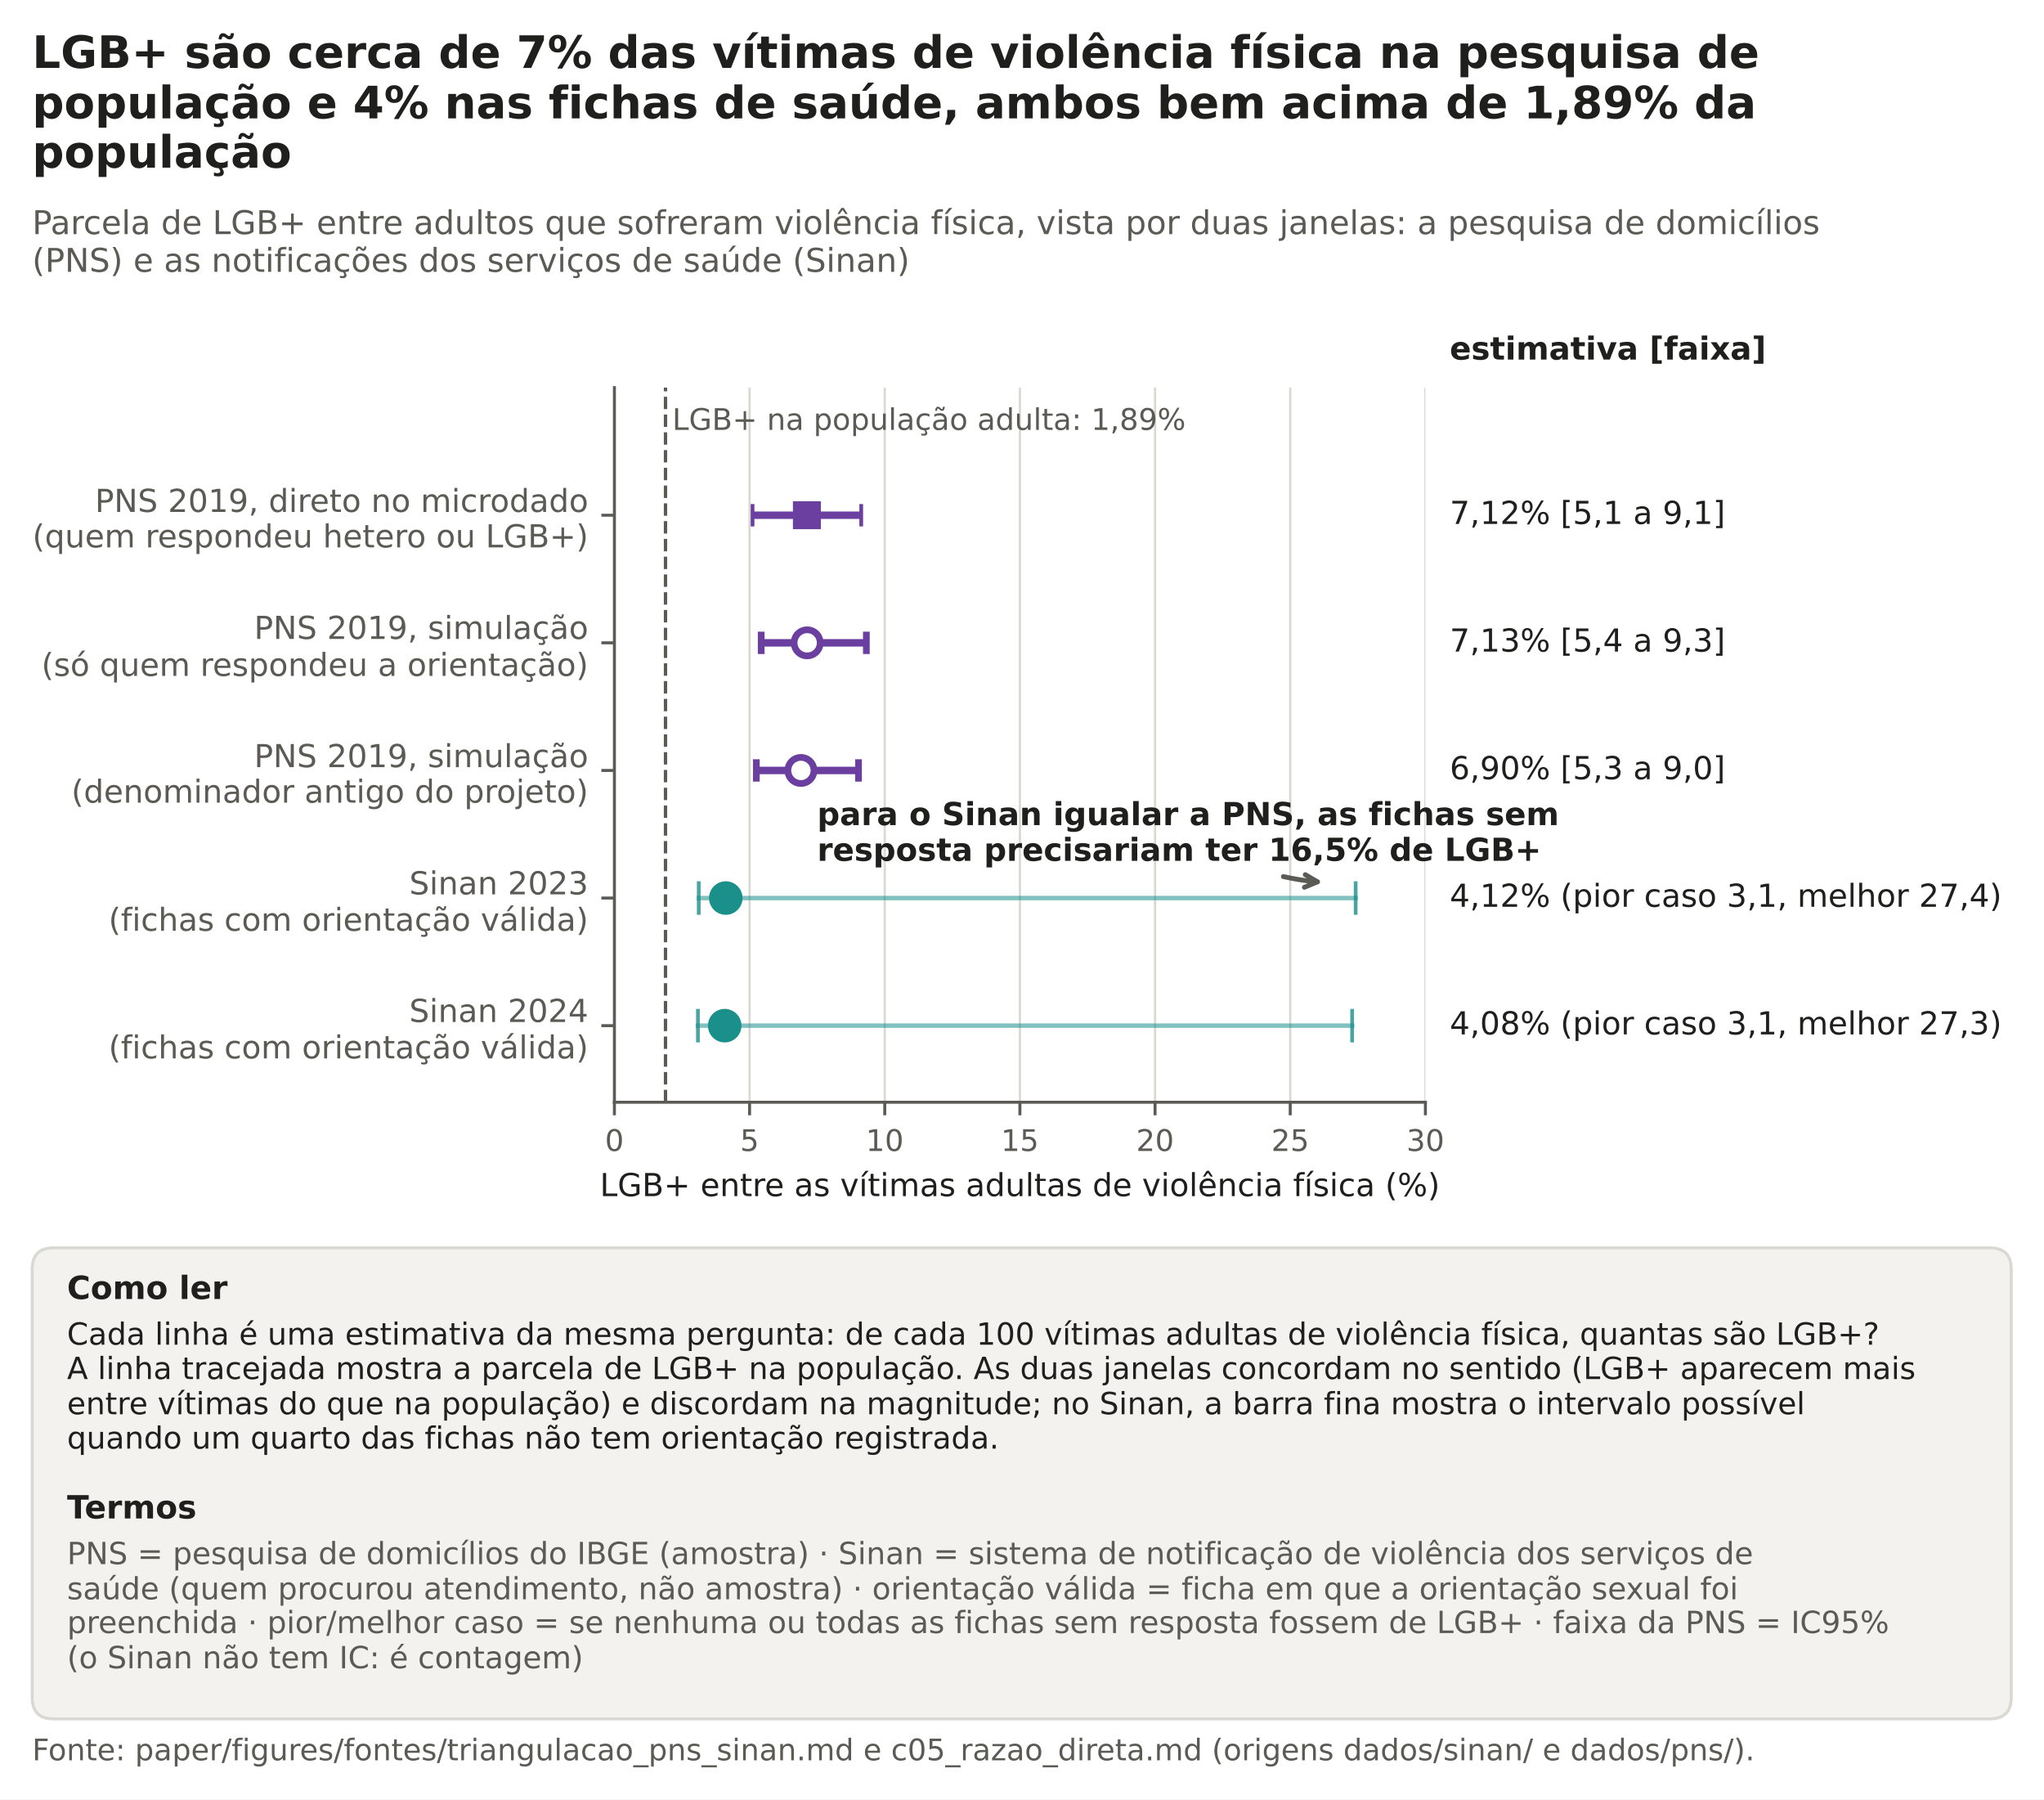
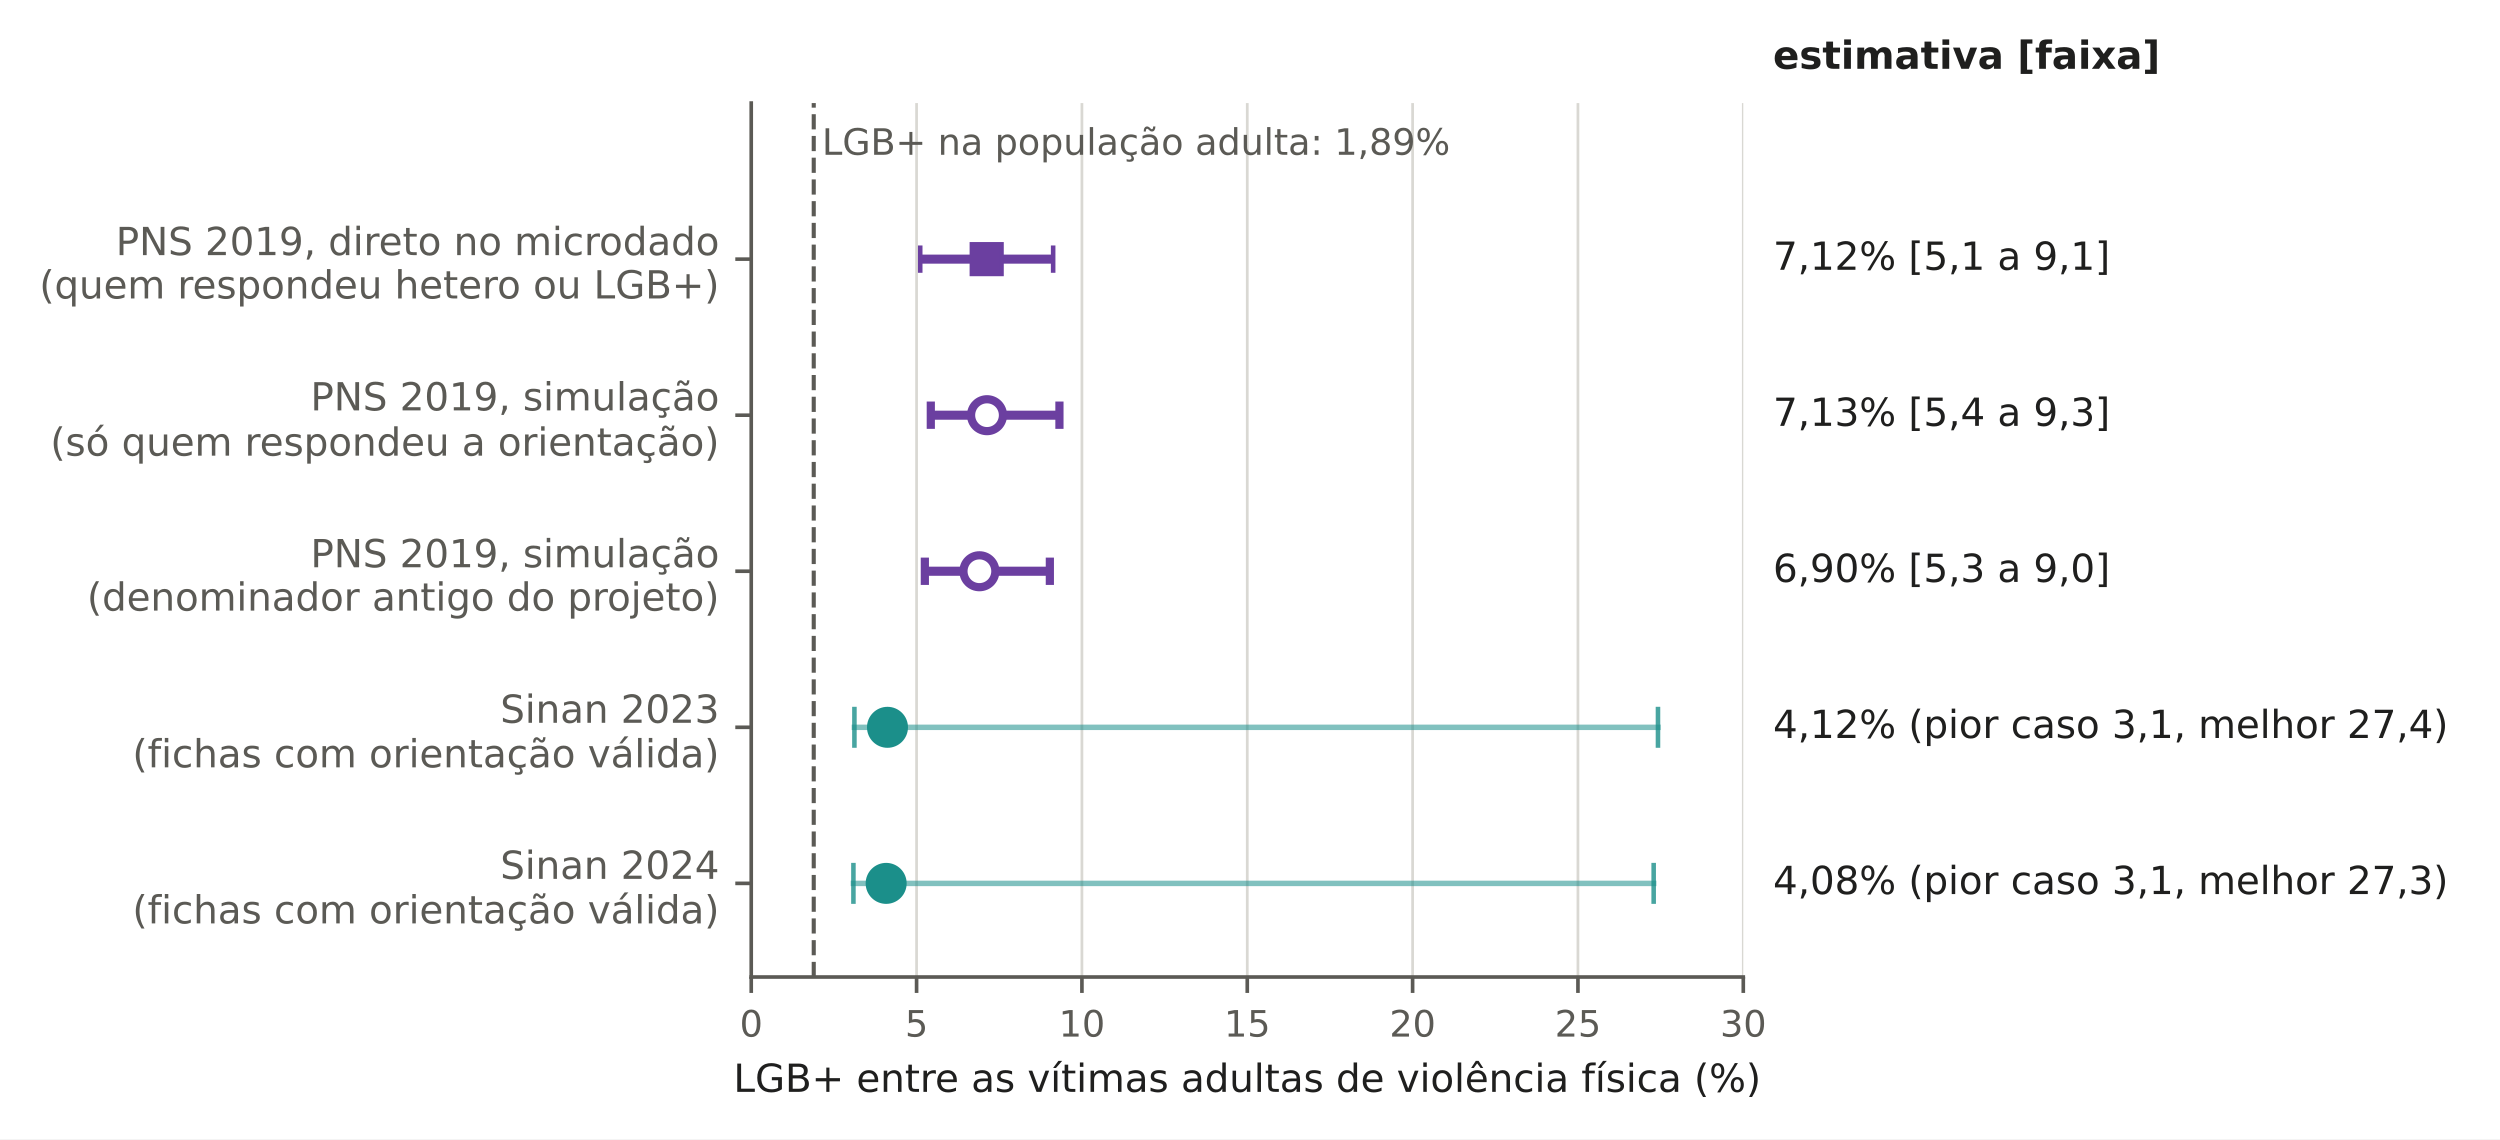
- <svg xmlns="http://www.w3.org/2000/svg" xmlns:xlink="http://www.w3.org/1999/xlink" width="548.755pt" height="482.999pt" viewBox="0 0 548.755 482.999" version="1.1">
+ <svg xmlns="http://www.w3.org/2000/svg" xmlns:xlink="http://www.w3.org/1999/xlink" width="548.683pt" height="250.038pt" viewBox="0 0 548.683 250.038" version="1.1">
  <defs>
    <style type="text/css">*{stroke-linejoin: round; stroke-linecap: butt}</style>
  </defs>
  <g id="figure_1">
    <g id="patch_1">
-       <path d="M 0 482.999  L 548.755 482.999  L 548.755 0  L 0 0  z " style="fill: #ffffff" />
+       <path d="M 0 250.038  L 548.683 250.038  L 548.683 0  L 0 0  z " style="fill: #ffffff" />
    </g>
    <g id="axes_1">
      <g id="patch_2">
-         <path d="M 164.95 295.842  L 382.678 295.842  L 382.678 104.034  L 164.95 104.034  z " style="fill: #ffffff" />
+         <path d="M 164.877 214.429  L 382.605 214.429  L 382.605 22.621  L 164.877 22.621  z " style="fill: #ffffff" />
      </g>
      <g id="matplotlib.axis_1">
        <g id="xtick_1">
          <g id="line2d_1">
-             <path d="M 164.95 295.842  L 164.95 104.034  " clip-path="url(#p024ef2b392)" style="fill: none; stroke: #d9d8d3; stroke-width: 0.6; stroke-linecap: square" />
+             <path d="M 164.877 214.429  L 164.877 22.621  " clip-path="url(#p51d4b45124)" style="fill: none; stroke: #d9d8d3; stroke-width: 0.6; stroke-linecap: square" />
          </g>
          <g id="line2d_2">
            <defs>
              <path id="m3df62e9e97" d="M 0 0  L 0 3.5  " style="stroke: #5b5a55; stroke-width: 0.8" />
            </defs>
            <g>
-               <use xlink:href="#m3df62e9e97" x="164.95" y="295.842" style="fill: #5b5a55; stroke: #5b5a55; stroke-width: 0.8" />
+               <use xlink:href="#m3df62e9e97" x="164.877" y="214.429" style="fill: #5b5a55; stroke: #5b5a55; stroke-width: 0.8" />
            </g>
          </g>
          <g id="text_1">
-             <text style="font-size: 8px; font-family: 'DejaVu Sans'; text-anchor: middle; fill: #5b5a55" x="164.95" y="308.921" transform="rotate(-0 164.95 308.921)">0</text>
+             <text style="font-size: 8px; font-family: 'DejaVu Sans'; text-anchor: middle; fill: #5b5a55" x="164.877" y="227.507" transform="rotate(-0 164.8774 227.5074)">0</text>
          </g>
        </g>
        <g id="xtick_2">
          <g id="line2d_3">
-             <path d="M 201.238 295.842  L 201.238 104.034  " clip-path="url(#p024ef2b392)" style="fill: none; stroke: #d9d8d3; stroke-width: 0.6; stroke-linecap: square" />
+             <path d="M 201.165 214.429  L 201.165 22.621  " clip-path="url(#p51d4b45124)" style="fill: none; stroke: #d9d8d3; stroke-width: 0.6; stroke-linecap: square" />
          </g>
          <g id="line2d_4">
            <g>
-               <use xlink:href="#m3df62e9e97" x="201.238" y="295.842" style="fill: #5b5a55; stroke: #5b5a55; stroke-width: 0.8" />
+               <use xlink:href="#m3df62e9e97" x="201.165" y="214.429" style="fill: #5b5a55; stroke: #5b5a55; stroke-width: 0.8" />
            </g>
          </g>
          <g id="text_2">
-             <text style="font-size: 8px; font-family: 'DejaVu Sans'; text-anchor: middle; fill: #5b5a55" x="201.238" y="308.921" transform="rotate(-0 201.238 308.921)">5</text>
+             <text style="font-size: 8px; font-family: 'DejaVu Sans'; text-anchor: middle; fill: #5b5a55" x="201.165" y="227.507" transform="rotate(-0 201.1654 227.5074)">5</text>
          </g>
        </g>
        <g id="xtick_3">
          <g id="line2d_5">
-             <path d="M 237.526 295.842  L 237.526 104.034  " clip-path="url(#p024ef2b392)" style="fill: none; stroke: #d9d8d3; stroke-width: 0.6; stroke-linecap: square" />
+             <path d="M 237.453 214.429  L 237.453 22.621  " clip-path="url(#p51d4b45124)" style="fill: none; stroke: #d9d8d3; stroke-width: 0.6; stroke-linecap: square" />
          </g>
          <g id="line2d_6">
            <g>
-               <use xlink:href="#m3df62e9e97" x="237.526" y="295.842" style="fill: #5b5a55; stroke: #5b5a55; stroke-width: 0.8" />
+               <use xlink:href="#m3df62e9e97" x="237.453" y="214.429" style="fill: #5b5a55; stroke: #5b5a55; stroke-width: 0.8" />
            </g>
          </g>
          <g id="text_3">
-             <text style="font-size: 8px; font-family: 'DejaVu Sans'; text-anchor: middle; fill: #5b5a55" x="237.526" y="308.921" transform="rotate(-0 237.526 308.921)">10</text>
+             <text style="font-size: 8px; font-family: 'DejaVu Sans'; text-anchor: middle; fill: #5b5a55" x="237.453" y="227.507" transform="rotate(-0 237.4534 227.5074)">10</text>
          </g>
        </g>
        <g id="xtick_4">
          <g id="line2d_7">
-             <path d="M 273.814 295.842  L 273.814 104.034  " clip-path="url(#p024ef2b392)" style="fill: none; stroke: #d9d8d3; stroke-width: 0.6; stroke-linecap: square" />
+             <path d="M 273.741 214.429  L 273.741 22.621  " clip-path="url(#p51d4b45124)" style="fill: none; stroke: #d9d8d3; stroke-width: 0.6; stroke-linecap: square" />
          </g>
          <g id="line2d_8">
            <g>
-               <use xlink:href="#m3df62e9e97" x="273.814" y="295.842" style="fill: #5b5a55; stroke: #5b5a55; stroke-width: 0.8" />
+               <use xlink:href="#m3df62e9e97" x="273.741" y="214.429" style="fill: #5b5a55; stroke: #5b5a55; stroke-width: 0.8" />
            </g>
          </g>
          <g id="text_4">
-             <text style="font-size: 8px; font-family: 'DejaVu Sans'; text-anchor: middle; fill: #5b5a55" x="273.814" y="308.921" transform="rotate(-0 273.814 308.921)">15</text>
+             <text style="font-size: 8px; font-family: 'DejaVu Sans'; text-anchor: middle; fill: #5b5a55" x="273.741" y="227.507" transform="rotate(-0 273.7414 227.5074)">15</text>
          </g>
        </g>
        <g id="xtick_5">
          <g id="line2d_9">
-             <path d="M 310.102 295.842  L 310.102 104.034  " clip-path="url(#p024ef2b392)" style="fill: none; stroke: #d9d8d3; stroke-width: 0.6; stroke-linecap: square" />
+             <path d="M 310.029 214.429  L 310.029 22.621  " clip-path="url(#p51d4b45124)" style="fill: none; stroke: #d9d8d3; stroke-width: 0.6; stroke-linecap: square" />
          </g>
          <g id="line2d_10">
            <g>
-               <use xlink:href="#m3df62e9e97" x="310.102" y="295.842" style="fill: #5b5a55; stroke: #5b5a55; stroke-width: 0.8" />
+               <use xlink:href="#m3df62e9e97" x="310.029" y="214.429" style="fill: #5b5a55; stroke: #5b5a55; stroke-width: 0.8" />
            </g>
          </g>
          <g id="text_5">
-             <text style="font-size: 8px; font-family: 'DejaVu Sans'; text-anchor: middle; fill: #5b5a55" x="310.102" y="308.921" transform="rotate(-0 310.102 308.921)">20</text>
+             <text style="font-size: 8px; font-family: 'DejaVu Sans'; text-anchor: middle; fill: #5b5a55" x="310.029" y="227.507" transform="rotate(-0 310.0294 227.5074)">20</text>
          </g>
        </g>
        <g id="xtick_6">
          <g id="line2d_11">
-             <path d="M 346.39 295.842  L 346.39 104.034  " clip-path="url(#p024ef2b392)" style="fill: none; stroke: #d9d8d3; stroke-width: 0.6; stroke-linecap: square" />
+             <path d="M 346.317 214.429  L 346.317 22.621  " clip-path="url(#p51d4b45124)" style="fill: none; stroke: #d9d8d3; stroke-width: 0.6; stroke-linecap: square" />
          </g>
          <g id="line2d_12">
            <g>
-               <use xlink:href="#m3df62e9e97" x="346.39" y="295.842" style="fill: #5b5a55; stroke: #5b5a55; stroke-width: 0.8" />
+               <use xlink:href="#m3df62e9e97" x="346.317" y="214.429" style="fill: #5b5a55; stroke: #5b5a55; stroke-width: 0.8" />
            </g>
          </g>
          <g id="text_6">
-             <text style="font-size: 8px; font-family: 'DejaVu Sans'; text-anchor: middle; fill: #5b5a55" x="346.39" y="308.921" transform="rotate(-0 346.39 308.921)">25</text>
+             <text style="font-size: 8px; font-family: 'DejaVu Sans'; text-anchor: middle; fill: #5b5a55" x="346.317" y="227.507" transform="rotate(-0 346.3174 227.5074)">25</text>
          </g>
        </g>
        <g id="xtick_7">
          <g id="line2d_13">
-             <path d="M 382.678 295.842  L 382.678 104.034  " clip-path="url(#p024ef2b392)" style="fill: none; stroke: #d9d8d3; stroke-width: 0.6; stroke-linecap: square" />
+             <path d="M 382.605 214.429  L 382.605 22.621  " clip-path="url(#p51d4b45124)" style="fill: none; stroke: #d9d8d3; stroke-width: 0.6; stroke-linecap: square" />
          </g>
          <g id="line2d_14">
            <g>
-               <use xlink:href="#m3df62e9e97" x="382.678" y="295.842" style="fill: #5b5a55; stroke: #5b5a55; stroke-width: 0.8" />
+               <use xlink:href="#m3df62e9e97" x="382.605" y="214.429" style="fill: #5b5a55; stroke: #5b5a55; stroke-width: 0.8" />
            </g>
          </g>
          <g id="text_7">
-             <text style="font-size: 8px; font-family: 'DejaVu Sans'; text-anchor: middle; fill: #5b5a55" x="382.678" y="308.921" transform="rotate(-0 382.678 308.921)">30</text>
+             <text style="font-size: 8px; font-family: 'DejaVu Sans'; text-anchor: middle; fill: #5b5a55" x="382.605" y="227.507" transform="rotate(-0 382.6054 227.5074)">30</text>
          </g>
        </g>
        <g id="text_8">
-           <text style="font-size: 8.5px; font-family: 'DejaVu Sans'; text-anchor: middle; fill: #1f1f1e" x="273.814" y="321.043" transform="rotate(-0 273.814 321.0434)">LGB+ entre as vítimas adultas de violência física (%)</text>
+           <text style="font-size: 8.5px; font-family: 'DejaVu Sans'; text-anchor: middle; fill: #1f1f1e" x="273.741" y="239.63" transform="rotate(-0 273.7414 239.6298)">LGB+ entre as vítimas adultas de violência física (%)</text>
        </g>
      </g>
      <g id="matplotlib.axis_2">
        <g id="ytick_1">
          <g id="line2d_15">
            <defs>
              <path id="m8f0416909c" d="M 0 0  L -3.5 0  " style="stroke: #5b5a55; stroke-width: 0.8" />
            </defs>
            <g>
-               <use xlink:href="#m8f0416909c" x="164.95" y="138.286" style="fill: #5b5a55; stroke: #5b5a55; stroke-width: 0.8" />
+               <use xlink:href="#m8f0416909c" x="164.877" y="56.872" style="fill: #5b5a55; stroke: #5b5a55; stroke-width: 0.8" />
            </g>
          </g>
          <g id="text_9">
-             <text style="font-size: 8.5px; font-family: 'DejaVu Sans'; fill: #5b5a55" transform="translate(25.49742 137.4018)">PNS 2019, direto no microdado</text>
-             <text style="font-size: 8.5px; font-family: 'DejaVu Sans'; fill: #5b5a55" transform="translate(8.712578 146.9199)">(quem respondeu hetero ou LGB+)</text>
+             <text style="font-size: 8.5px; font-family: 'DejaVu Sans'; fill: #5b5a55" transform="translate(25.42484 55.98821)">PNS 2019, direto no microdado</text>
+             <text style="font-size: 8.5px; font-family: 'DejaVu Sans'; fill: #5b5a55" transform="translate(8.64 65.50635)">(quem respondeu hetero ou LGB+)</text>
          </g>
        </g>
        <g id="ytick_2">
          <g id="line2d_16">
            <g>
-               <use xlink:href="#m8f0416909c" x="164.95" y="172.537" style="fill: #5b5a55; stroke: #5b5a55; stroke-width: 0.8" />
+               <use xlink:href="#m8f0416909c" x="164.877" y="91.124" style="fill: #5b5a55; stroke: #5b5a55; stroke-width: 0.8" />
            </g>
          </g>
          <g id="text_10">
-             <text style="font-size: 8.5px; font-family: 'DejaVu Sans'; fill: #5b5a55" transform="translate(68.2232 171.4912)">PNS 2019, simulação</text>
-             <text style="font-size: 8.5px; font-family: 'DejaVu Sans'; fill: #5b5a55" transform="translate(11.12445 181.4173)">(só quem respondeu a orientação)</text>
+             <text style="font-size: 8.5px; font-family: 'DejaVu Sans'; fill: #5b5a55" transform="translate(68.15063 90.07761)">PNS 2019, simulação</text>
+             <text style="font-size: 8.5px; font-family: 'DejaVu Sans'; fill: #5b5a55" transform="translate(11.05188 100.0037)">(só quem respondeu a orientação)</text>
          </g>
        </g>
        <g id="ytick_3">
          <g id="line2d_17">
            <g>
-               <use xlink:href="#m8f0416909c" x="164.95" y="206.789" style="fill: #5b5a55; stroke: #5b5a55; stroke-width: 0.8" />
+               <use xlink:href="#m8f0416909c" x="164.877" y="125.375" style="fill: #5b5a55; stroke: #5b5a55; stroke-width: 0.8" />
            </g>
          </g>
          <g id="text_11">
-             <text style="font-size: 8.5px; font-family: 'DejaVu Sans'; fill: #5b5a55" transform="translate(68.2232 205.9126)">PNS 2019, simulação</text>
-             <text style="font-size: 8.5px; font-family: 'DejaVu Sans'; fill: #5b5a55" transform="translate(19.16227 215.4308)">(denominador antigo do projeto)</text>
+             <text style="font-size: 8.5px; font-family: 'DejaVu Sans'; fill: #5b5a55" transform="translate(68.15063 124.499)">PNS 2019, simulação</text>
+             <text style="font-size: 8.5px; font-family: 'DejaVu Sans'; fill: #5b5a55" transform="translate(19.08969 134.0172)">(denominador antigo do projeto)</text>
          </g>
        </g>
        <g id="ytick_4">
          <g id="line2d_18">
            <g>
-               <use xlink:href="#m8f0416909c" x="164.95" y="241.04" style="fill: #5b5a55; stroke: #5b5a55; stroke-width: 0.8" />
+               <use xlink:href="#m8f0416909c" x="164.877" y="159.626" style="fill: #5b5a55; stroke: #5b5a55; stroke-width: 0.8" />
            </g>
          </g>
          <g id="text_12">
-             <text style="font-size: 8.5px; font-family: 'DejaVu Sans'; fill: #5b5a55" transform="translate(109.8759 240.0505)">Sinan 2023</text>
-             <text style="font-size: 8.5px; font-family: 'DejaVu Sans'; fill: #5b5a55" transform="translate(29.1418 249.822)">(fichas com orientação válida)</text>
+             <text style="font-size: 8.5px; font-family: 'DejaVu Sans'; fill: #5b5a55" transform="translate(109.8033 158.6369)">Sinan 2023</text>
+             <text style="font-size: 8.5px; font-family: 'DejaVu Sans'; fill: #5b5a55" transform="translate(29.06922 168.4085)">(fichas com orientação válida)</text>
          </g>
        </g>
        <g id="ytick_5">
          <g id="line2d_19">
            <g>
-               <use xlink:href="#m8f0416909c" x="164.95" y="275.291" style="fill: #5b5a55; stroke: #5b5a55; stroke-width: 0.8" />
+               <use xlink:href="#m8f0416909c" x="164.877" y="193.878" style="fill: #5b5a55; stroke: #5b5a55; stroke-width: 0.8" />
            </g>
          </g>
          <g id="text_13">
-             <text style="font-size: 8.5px; font-family: 'DejaVu Sans'; fill: #5b5a55" transform="translate(109.8759 274.3019)">Sinan 2024</text>
-             <text style="font-size: 8.5px; font-family: 'DejaVu Sans'; fill: #5b5a55" transform="translate(29.1418 284.0735)">(fichas com orientação válida)</text>
+             <text style="font-size: 8.5px; font-family: 'DejaVu Sans'; fill: #5b5a55" transform="translate(109.8033 192.8883)">Sinan 2024</text>
+             <text style="font-size: 8.5px; font-family: 'DejaVu Sans'; fill: #5b5a55" transform="translate(29.06922 202.6599)">(fichas com orientação válida)</text>
          </g>
        </g>
      </g>
      <g id="LineCollection_1">
-         <path d="M 202.036 138.286  L 231.212 138.286  " clip-path="url(#p024ef2b392)" style="fill: none; stroke: #6b3fa0; stroke-width: 2" />
+         <path d="M 201.964 56.872  L 231.139 56.872  " clip-path="url(#p51d4b45124)" style="fill: none; stroke: #6b3fa0; stroke-width: 2" />
      </g>
      <g id="line2d_20">
        <defs>
          <path id="mc80e61eff3" d="M 0 3  L 0 -3  " style="stroke: #6b3fa0" />
        </defs>
-         <g clip-path="url(#p024ef2b392)">
-           <use xlink:href="#mc80e61eff3" x="202.036" y="138.286" style="fill: #6b3fa0; stroke: #6b3fa0" />
+         <g clip-path="url(#p51d4b45124)">
+           <use xlink:href="#mc80e61eff3" x="201.964" y="56.872" style="fill: #6b3fa0; stroke: #6b3fa0" />
        </g>
      </g>
      <g id="line2d_21">
-         <g clip-path="url(#p024ef2b392)">
-           <use xlink:href="#mc80e61eff3" x="231.212" y="138.286" style="fill: #6b3fa0; stroke: #6b3fa0" />
+         <g clip-path="url(#p51d4b45124)">
+           <use xlink:href="#mc80e61eff3" x="231.139" y="56.872" style="fill: #6b3fa0; stroke: #6b3fa0" />
        </g>
      </g>
      <g id="LineCollection_2">
-         <path d="M 204.359 172.537  L 232.591 172.537  " clip-path="url(#p024ef2b392)" style="fill: none; stroke: #6b3fa0; stroke-width: 2" />
+         <path d="M 204.286 91.124  L 232.518 91.124  " clip-path="url(#p51d4b45124)" style="fill: none; stroke: #6b3fa0; stroke-width: 2" />
      </g>
      <g id="line2d_22">
        <defs>
          <path id="md2973887b5" d="M 0 3  L 0 -3  " style="stroke: #6b3fa0; stroke-width: 1.8" />
        </defs>
-         <g clip-path="url(#p024ef2b392)">
-           <use xlink:href="#md2973887b5" x="204.359" y="172.537" style="fill: #6b3fa0; stroke: #6b3fa0; stroke-width: 1.8" />
+         <g clip-path="url(#p51d4b45124)">
+           <use xlink:href="#md2973887b5" x="204.286" y="91.124" style="fill: #6b3fa0; stroke: #6b3fa0; stroke-width: 1.8" />
        </g>
      </g>
      <g id="line2d_23">
-         <g clip-path="url(#p024ef2b392)">
-           <use xlink:href="#md2973887b5" x="232.591" y="172.537" style="fill: #6b3fa0; stroke: #6b3fa0; stroke-width: 1.8" />
+         <g clip-path="url(#p51d4b45124)">
+           <use xlink:href="#md2973887b5" x="232.518" y="91.124" style="fill: #6b3fa0; stroke: #6b3fa0; stroke-width: 1.8" />
        </g>
      </g>
      <g id="LineCollection_3">
-         <path d="M 203.052 206.789  L 230.486 206.789  " clip-path="url(#p024ef2b392)" style="fill: none; stroke: #6b3fa0; stroke-width: 2" />
+         <path d="M 202.98 125.375  L 230.414 125.375  " clip-path="url(#p51d4b45124)" style="fill: none; stroke: #6b3fa0; stroke-width: 2" />
      </g>
      <g id="line2d_24">
-         <g clip-path="url(#p024ef2b392)">
-           <use xlink:href="#md2973887b5" x="203.052" y="206.789" style="fill: #6b3fa0; stroke: #6b3fa0; stroke-width: 1.8" />
+         <g clip-path="url(#p51d4b45124)">
+           <use xlink:href="#md2973887b5" x="202.98" y="125.375" style="fill: #6b3fa0; stroke: #6b3fa0; stroke-width: 1.8" />
        </g>
      </g>
      <g id="line2d_25">
-         <g clip-path="url(#p024ef2b392)">
-           <use xlink:href="#md2973887b5" x="230.486" y="206.789" style="fill: #6b3fa0; stroke: #6b3fa0; stroke-width: 1.8" />
+         <g clip-path="url(#p51d4b45124)">
+           <use xlink:href="#md2973887b5" x="230.414" y="125.375" style="fill: #6b3fa0; stroke: #6b3fa0; stroke-width: 1.8" />
        </g>
      </g>
      <g id="line2d_26">
-         <path d="M 187.594 241.04  L 363.953 241.04  " clip-path="url(#p024ef2b392)" style="fill: none; stroke: #1b8f8a; stroke-opacity: 0.55; stroke-width: 1.2; stroke-linecap: square" />
+         <path d="M 187.521 159.626  L 363.881 159.626  " clip-path="url(#p51d4b45124)" style="fill: none; stroke: #1b8f8a; stroke-opacity: 0.55; stroke-width: 1.2; stroke-linecap: square" />
      </g>
      <g id="line2d_27">
        <defs>
          <path id="m3913f828df" d="M 0 4.5  L 0 -4.5  " style="stroke: #1b8f8a; stroke-opacity: 0.8" />
        </defs>
-         <g clip-path="url(#p024ef2b392)">
-           <use xlink:href="#m3913f828df" x="187.594" y="241.04" style="fill: #1b8f8a; fill-opacity: 0.8; stroke: #1b8f8a; stroke-opacity: 0.8" />
-           <use xlink:href="#m3913f828df" x="363.953" y="241.04" style="fill: #1b8f8a; fill-opacity: 0.8; stroke: #1b8f8a; stroke-opacity: 0.8" />
+         <g clip-path="url(#p51d4b45124)">
+           <use xlink:href="#m3913f828df" x="187.521" y="159.626" style="fill: #1b8f8a; fill-opacity: 0.8; stroke: #1b8f8a; stroke-opacity: 0.8" />
+           <use xlink:href="#m3913f828df" x="363.881" y="159.626" style="fill: #1b8f8a; fill-opacity: 0.8; stroke: #1b8f8a; stroke-opacity: 0.8" />
        </g>
      </g>
      <g id="line2d_28">
-         <path d="M 187.376 275.291  L 363.01 275.291  " clip-path="url(#p024ef2b392)" style="fill: none; stroke: #1b8f8a; stroke-opacity: 0.55; stroke-width: 1.2; stroke-linecap: square" />
+         <path d="M 187.303 193.878  L 362.937 193.878  " clip-path="url(#p51d4b45124)" style="fill: none; stroke: #1b8f8a; stroke-opacity: 0.55; stroke-width: 1.2; stroke-linecap: square" />
      </g>
      <g id="line2d_29">
-         <g clip-path="url(#p024ef2b392)">
-           <use xlink:href="#m3913f828df" x="187.376" y="275.291" style="fill: #1b8f8a; fill-opacity: 0.8; stroke: #1b8f8a; stroke-opacity: 0.8" />
-           <use xlink:href="#m3913f828df" x="363.01" y="275.291" style="fill: #1b8f8a; fill-opacity: 0.8; stroke: #1b8f8a; stroke-opacity: 0.8" />
+         <g clip-path="url(#p51d4b45124)">
+           <use xlink:href="#m3913f828df" x="187.303" y="193.878" style="fill: #1b8f8a; fill-opacity: 0.8; stroke: #1b8f8a; stroke-opacity: 0.8" />
+           <use xlink:href="#m3913f828df" x="362.937" y="193.878" style="fill: #1b8f8a; fill-opacity: 0.8; stroke: #1b8f8a; stroke-opacity: 0.8" />
        </g>
      </g>
      <g id="line2d_30">
-         <path d="M 178.667 295.842  L 178.667 104.034  " clip-path="url(#p024ef2b392)" style="fill: none; stroke-dasharray: 3.33,1.44; stroke-dashoffset: 0; stroke: #5b5a55; stroke-width: 0.9" />
+         <path d="M 178.594 214.429  L 178.594 22.621  " clip-path="url(#p51d4b45124)" style="fill: none; stroke-dasharray: 3.33,1.44; stroke-dashoffset: 0; stroke: #5b5a55; stroke-width: 0.9" />
      </g>
      <g id="line2d_31">
        <defs>
          <path id="m52bdba5218" d="M -3.25 3.25  L 3.25 3.25  L 3.25 -3.25  L -3.25 -3.25  z " style="stroke: #6b3fa0; stroke-linejoin: miter" />
        </defs>
-         <g clip-path="url(#p024ef2b392)">
-           <use xlink:href="#m52bdba5218" x="216.624" y="138.286" style="fill: #6b3fa0; stroke: #6b3fa0; stroke-linejoin: miter" />
+         <g clip-path="url(#p51d4b45124)">
+           <use xlink:href="#m52bdba5218" x="216.552" y="56.872" style="fill: #6b3fa0; stroke: #6b3fa0; stroke-linejoin: miter" />
        </g>
      </g>
      <g id="line2d_32">
        <defs>
          <path id="ma8a91ac493" d="M 0 3.5  C 0.928 3.5 1.819 3.131 2.475 2.475  C 3.131 1.819 3.5 0.928 3.5 0  C 3.5 -0.928 3.131 -1.819 2.475 -2.475  C 1.819 -3.131 0.928 -3.5 0 -3.5  C -0.928 -3.5 -1.819 -3.131 -2.475 -2.475  C -3.131 -1.819 -3.5 -0.928 -3.5 0  C -3.5 0.928 -3.131 1.819 -2.475 2.475  C -1.819 3.131 -0.928 3.5 0 3.5  z " style="stroke: #6b3fa0; stroke-width: 1.8" />
        </defs>
-         <g clip-path="url(#p024ef2b392)">
-           <use xlink:href="#ma8a91ac493" x="216.697" y="172.537" style="fill: #ffffff; stroke: #6b3fa0; stroke-width: 1.8" />
+         <g clip-path="url(#p51d4b45124)">
+           <use xlink:href="#ma8a91ac493" x="216.624" y="91.124" style="fill: #ffffff; stroke: #6b3fa0; stroke-width: 1.8" />
        </g>
      </g>
      <g id="line2d_33">
-         <g clip-path="url(#p024ef2b392)">
-           <use xlink:href="#ma8a91ac493" x="215.027" y="206.789" style="fill: #ffffff; stroke: #6b3fa0; stroke-width: 1.8" />
+         <g clip-path="url(#p51d4b45124)">
+           <use xlink:href="#ma8a91ac493" x="214.955" y="125.375" style="fill: #ffffff; stroke: #6b3fa0; stroke-width: 1.8" />
        </g>
      </g>
      <g id="patch_3">
-         <path d="M 164.95 295.842  L 164.95 104.034  " style="fill: none; stroke: #5b5a55; stroke-width: 0.8; stroke-linejoin: miter; stroke-linecap: square" />
+         <path d="M 164.877 214.429  L 164.877 22.621  " style="fill: none; stroke: #5b5a55; stroke-width: 0.8; stroke-linejoin: miter; stroke-linecap: square" />
      </g>
      <g id="patch_4">
-         <path d="M 164.95 295.842  L 382.678 295.842  " style="fill: none; stroke: #5b5a55; stroke-width: 0.8; stroke-linejoin: miter; stroke-linecap: square" />
+         <path d="M 164.877 214.429  L 382.605 214.429  " style="fill: none; stroke: #5b5a55; stroke-width: 0.8; stroke-linejoin: miter; stroke-linecap: square" />
      </g>
      <g id="text_14">
-         <text style="font-size: 8.5px; font-family: 'DejaVu Sans'; text-anchor: start; fill: #1f1f1e" x="389.21" y="140.631" transform="rotate(-0 389.2098 140.6311)">7,12%  [5,1 a 9,1]</text>
+         <text style="font-size: 8.5px; font-family: 'DejaVu Sans'; text-anchor: start; fill: #1f1f1e" x="389.137" y="59.218" transform="rotate(-0 389.1373 59.21754)">7,12%  [5,1 a 9,1]</text>
      </g>
      <g id="text_15">
-         <text style="font-size: 8.5px; font-family: 'DejaVu Sans'; text-anchor: start; fill: #1f1f1e" x="389.21" y="174.883" transform="rotate(-0 389.2098 174.8826)">7,13%  [5,4 a 9,3]</text>
+         <text style="font-size: 8.5px; font-family: 'DejaVu Sans'; text-anchor: start; fill: #1f1f1e" x="389.137" y="93.469" transform="rotate(-0 389.1373 93.46897)">7,13%  [5,4 a 9,3]</text>
      </g>
      <g id="text_16">
-         <text style="font-size: 8.5px; font-family: 'DejaVu Sans'; text-anchor: start; fill: #1f1f1e" x="389.21" y="209.134" transform="rotate(-0 389.2098 209.134)">6,90%  [5,3 a 9,0]</text>
+         <text style="font-size: 8.5px; font-family: 'DejaVu Sans'; text-anchor: start; fill: #1f1f1e" x="389.137" y="127.72" transform="rotate(-0 389.1373 127.7204)">6,90%  [5,3 a 9,0]</text>
      </g>
      <g id="line2d_34">
        <defs>
          <path id="me5ce852541" d="M 0 4  C 1.061 4 2.078 3.579 2.828 2.828  C 3.579 2.078 4 1.061 4 0  C 4 -1.061 3.579 -2.078 2.828 -2.828  C 2.078 -3.579 1.061 -4 0 -4  C -1.061 -4 -2.078 -3.579 -2.828 -2.828  C -3.579 -2.078 -4 -1.061 -4 0  C -4 1.061 -3.579 2.078 -2.828 2.828  C -2.078 3.579 -1.061 4 0 4  z " style="stroke: #1b8f8a" />
        </defs>
-         <g clip-path="url(#p024ef2b392)">
-           <use xlink:href="#me5ce852541" x="194.851" y="241.04" style="fill: #1b8f8a; stroke: #1b8f8a" />
+         <g clip-path="url(#p51d4b45124)">
+           <use xlink:href="#me5ce852541" x="194.779" y="159.626" style="fill: #1b8f8a; stroke: #1b8f8a" />
        </g>
      </g>
      <g id="text_17">
-         <text style="font-size: 8.5px; font-family: 'DejaVu Sans'; text-anchor: start; fill: #1f1f1e" x="389.21" y="243.385" transform="rotate(-0 389.2098 243.3854)">4,12%  (pior caso 3,1, melhor 27,4)</text>
+         <text style="font-size: 8.5px; font-family: 'DejaVu Sans'; text-anchor: start; fill: #1f1f1e" x="389.137" y="161.972" transform="rotate(-0 389.1373 161.9718)">4,12%  (pior caso 3,1, melhor 27,4)</text>
      </g>
      <g id="line2d_35">
-         <g clip-path="url(#p024ef2b392)">
-           <use xlink:href="#me5ce852541" x="194.561" y="275.291" style="fill: #1b8f8a; stroke: #1b8f8a" />
+         <g clip-path="url(#p51d4b45124)">
+           <use xlink:href="#me5ce852541" x="194.488" y="193.878" style="fill: #1b8f8a; stroke: #1b8f8a" />
        </g>
      </g>
      <g id="text_18">
-         <text style="font-size: 8.5px; font-family: 'DejaVu Sans'; text-anchor: start; fill: #1f1f1e" x="389.21" y="277.637" transform="rotate(-0 389.2098 277.6369)">4,08%  (pior caso 3,1, melhor 27,3)</text>
+         <text style="font-size: 8.5px; font-family: 'DejaVu Sans'; text-anchor: start; fill: #1f1f1e" x="389.137" y="196.223" transform="rotate(-0 389.1373 196.2233)">4,08%  (pior caso 3,1, melhor 27,3)</text>
      </g>
      <g id="text_19">
-         <text style="font-size: 8px; font-family: 'DejaVu Sans'; text-anchor: start; fill: #5b5a55" x="180.481" y="115.386" transform="rotate(-0 180.4813 115.386)">LGB+ na população adulta: 1,89%</text>
-       </g>
-       <g id="patch_5">
-         <path d="M 344.546 235.276  Q 349.722 236.413 353.702 236.685  " style="fill: none; stroke: #5b5a55; stroke-width: 1.3; stroke-linecap: round" />
-         <path d="M 350.426 234.757  L 353.702 236.685  L 350.194 238.149  " style="fill: none; stroke: #5b5a55; stroke-width: 1.3; stroke-linecap: round" />
+         <text style="font-size: 8px; font-family: 'DejaVu Sans'; text-anchor: start; fill: #5b5a55" x="180.409" y="33.972" transform="rotate(-0 180.4087 33.97244)">LGB+ na população adulta: 1,89%</text>
      </g>
      <g id="text_20">
-         <text style="font-weight: 700; font-size: 8.5px; font-family: 'DejaVu Sans'; fill: #1f1f1e" transform="translate(219.382 221.4674)">para o Sinan igualar a PNS, as fichas sem</text>
-         <text style="font-weight: 700; font-size: 8.5px; font-family: 'DejaVu Sans'; fill: #1f1f1e" transform="translate(219.382 231.052)">resposta precisariam ter 16,5% de LGB+</text>
-       </g>
-       <g id="text_21">
-         <text style="font-weight: 700; font-size: 8.5px; font-family: 'DejaVu Sans'; text-anchor: start; fill: #1f1f1e" x="389.21" y="96.512" transform="rotate(-0 389.2098 96.51227)">estimativa [faixa]</text>
-       </g>
-     </g>
-     <g id="patch_6">
-       <path d="M 14.4 461.354  L 534.2 461.354  Q 539.96 461.354 539.96 455.594  L 539.96 340.682  Q 539.96 334.922 534.2 334.922  L 14.4 334.922  Q 8.64 334.922 8.64 340.682  L 8.64 455.594  Q 8.64 461.354 14.4 461.354  z " style="fill: #f3f2ee; stroke: #d9d8d3; stroke-width: 0.8; stroke-linejoin: miter" />
-     </g>
-     <g id="text_22">
-       <text style="font-weight: 700; font-size: 12px; font-family: 'DejaVu Sans'; fill: #1f1f1e" transform="translate(8.64 18.23813)">LGB+ são cerca de 7% das vítimas de violência física na pesquisa de</text>
-       <text style="font-weight: 700; font-size: 12px; font-family: 'DejaVu Sans'; fill: #1f1f1e" transform="translate(8.64 31.77159)">população e 4% nas fichas de saúde, ambos bem acima de 1,89% da</text>
-       <text style="font-weight: 700; font-size: 12px; font-family: 'DejaVu Sans'; fill: #1f1f1e" transform="translate(8.64 45.00103)">população</text>
-     </g>
-     <g id="text_23">
-       <text style="font-size: 8.8px; font-family: 'DejaVu Sans'; fill: #5b5a55" transform="translate(8.64 62.83863)">Parcela de LGB+ entre adultos que sofreram violência física, vista por duas janelas: a pesquisa de domicílios</text>
-       <text style="font-size: 8.8px; font-family: 'DejaVu Sans'; fill: #5b5a55" transform="translate(8.64 72.95505)">(PNS) e as notificações dos serviços de saúde (Sinan)</text>
-     </g>
-     <g id="text_24">
-       <text style="font-weight: 700; font-size: 8.6px; font-family: 'DejaVu Sans'; text-anchor: start; fill: #1f1f1e" x="18" y="348.657" transform="rotate(-0 18 348.6569)">Como ler</text>
-     </g>
-     <g id="text_25">
-       <text style="font-size: 8.2px; font-family: 'DejaVu Sans'; fill: #1f1f1e" transform="translate(18 360.921)">Cada linha é uma estimativa da mesma pergunta: de cada 100 vítimas adultas de violência física, quantas são LGB+?</text>
-       <text style="font-size: 8.2px; font-family: 'DejaVu Sans'; fill: #1f1f1e" transform="translate(18 370.1433)">A linha tracejada mostra a parcela de LGB+ na população. As duas janelas concordam no sentido (LGB+ aparecem mais</text>
-       <text style="font-size: 8.2px; font-family: 'DejaVu Sans'; fill: #1f1f1e" transform="translate(18 379.588)">entre vítimas do que na população) e discordam na magnitude; no Sinan, a barra fina mostra o intervalo possível</text>
-       <text style="font-size: 8.2px; font-family: 'DejaVu Sans'; fill: #1f1f1e" transform="translate(18 388.8104)">quando um quarto das fichas não tem orientação registrada.</text>
-     </g>
-     <g id="text_26">
-       <text style="font-weight: 700; font-size: 8.6px; font-family: 'DejaVu Sans'; text-anchor: start; fill: #1f1f1e" x="18" y="407.553" transform="rotate(-0 18 407.5529)">Termos</text>
-     </g>
-     <g id="text_27">
-       <text style="font-size: 8.2px; font-family: 'DejaVu Sans'; fill: #5b5a55" transform="translate(18 419.817)">PNS = pesquisa de domicílios do IBGE (amostra) · Sinan = sistema de notificação de violência dos serviços de</text>
-       <text style="font-size: 8.2px; font-family: 'DejaVu Sans'; fill: #5b5a55" transform="translate(18 429.2616)">saúde (quem procurou atendimento, não amostra) · orientação válida = ficha em que a orientação sexual foi</text>
-       <text style="font-size: 8.2px; font-family: 'DejaVu Sans'; fill: #5b5a55" transform="translate(18 438.3192)">preenchida · pior/melhor caso = se nenhuma ou todas as fichas sem resposta fossem de LGB+ · faixa da PNS = IC95%</text>
-       <text style="font-size: 8.2px; font-family: 'DejaVu Sans'; fill: #5b5a55" transform="translate(18 447.7638)">(o Sinan não tem IC: é contagem)</text>
-     </g>
-     <g id="text_28">
-       <text style="font-size: 8px; font-family: 'DejaVu Sans'; text-anchor: start; fill: #5b5a55" x="8.64" y="472.473" transform="rotate(-0 8.64 472.473)">Fonte: paper/figures/fontes/triangulacao_pns_sinan.md e c05_razao_direta.md (origens dados/sinan/ e dados/pns/).</text>
+         <text style="font-weight: 700; font-size: 8.5px; font-family: 'DejaVu Sans'; text-anchor: start; fill: #1f1f1e" x="389.137" y="15.099" transform="rotate(-0 389.1373 15.09867)">estimativa [faixa]</text>
+       </g>
    </g>
  </g>
  <defs>
-     <clipPath id="p024ef2b392">
-       <rect x="164.95" y="104.034" width="217.728" height="191.808" />
+     <clipPath id="p51d4b45124">
+       <rect x="164.877" y="22.621" width="217.728" height="191.808" />
    </clipPath>
  </defs>
</svg>
